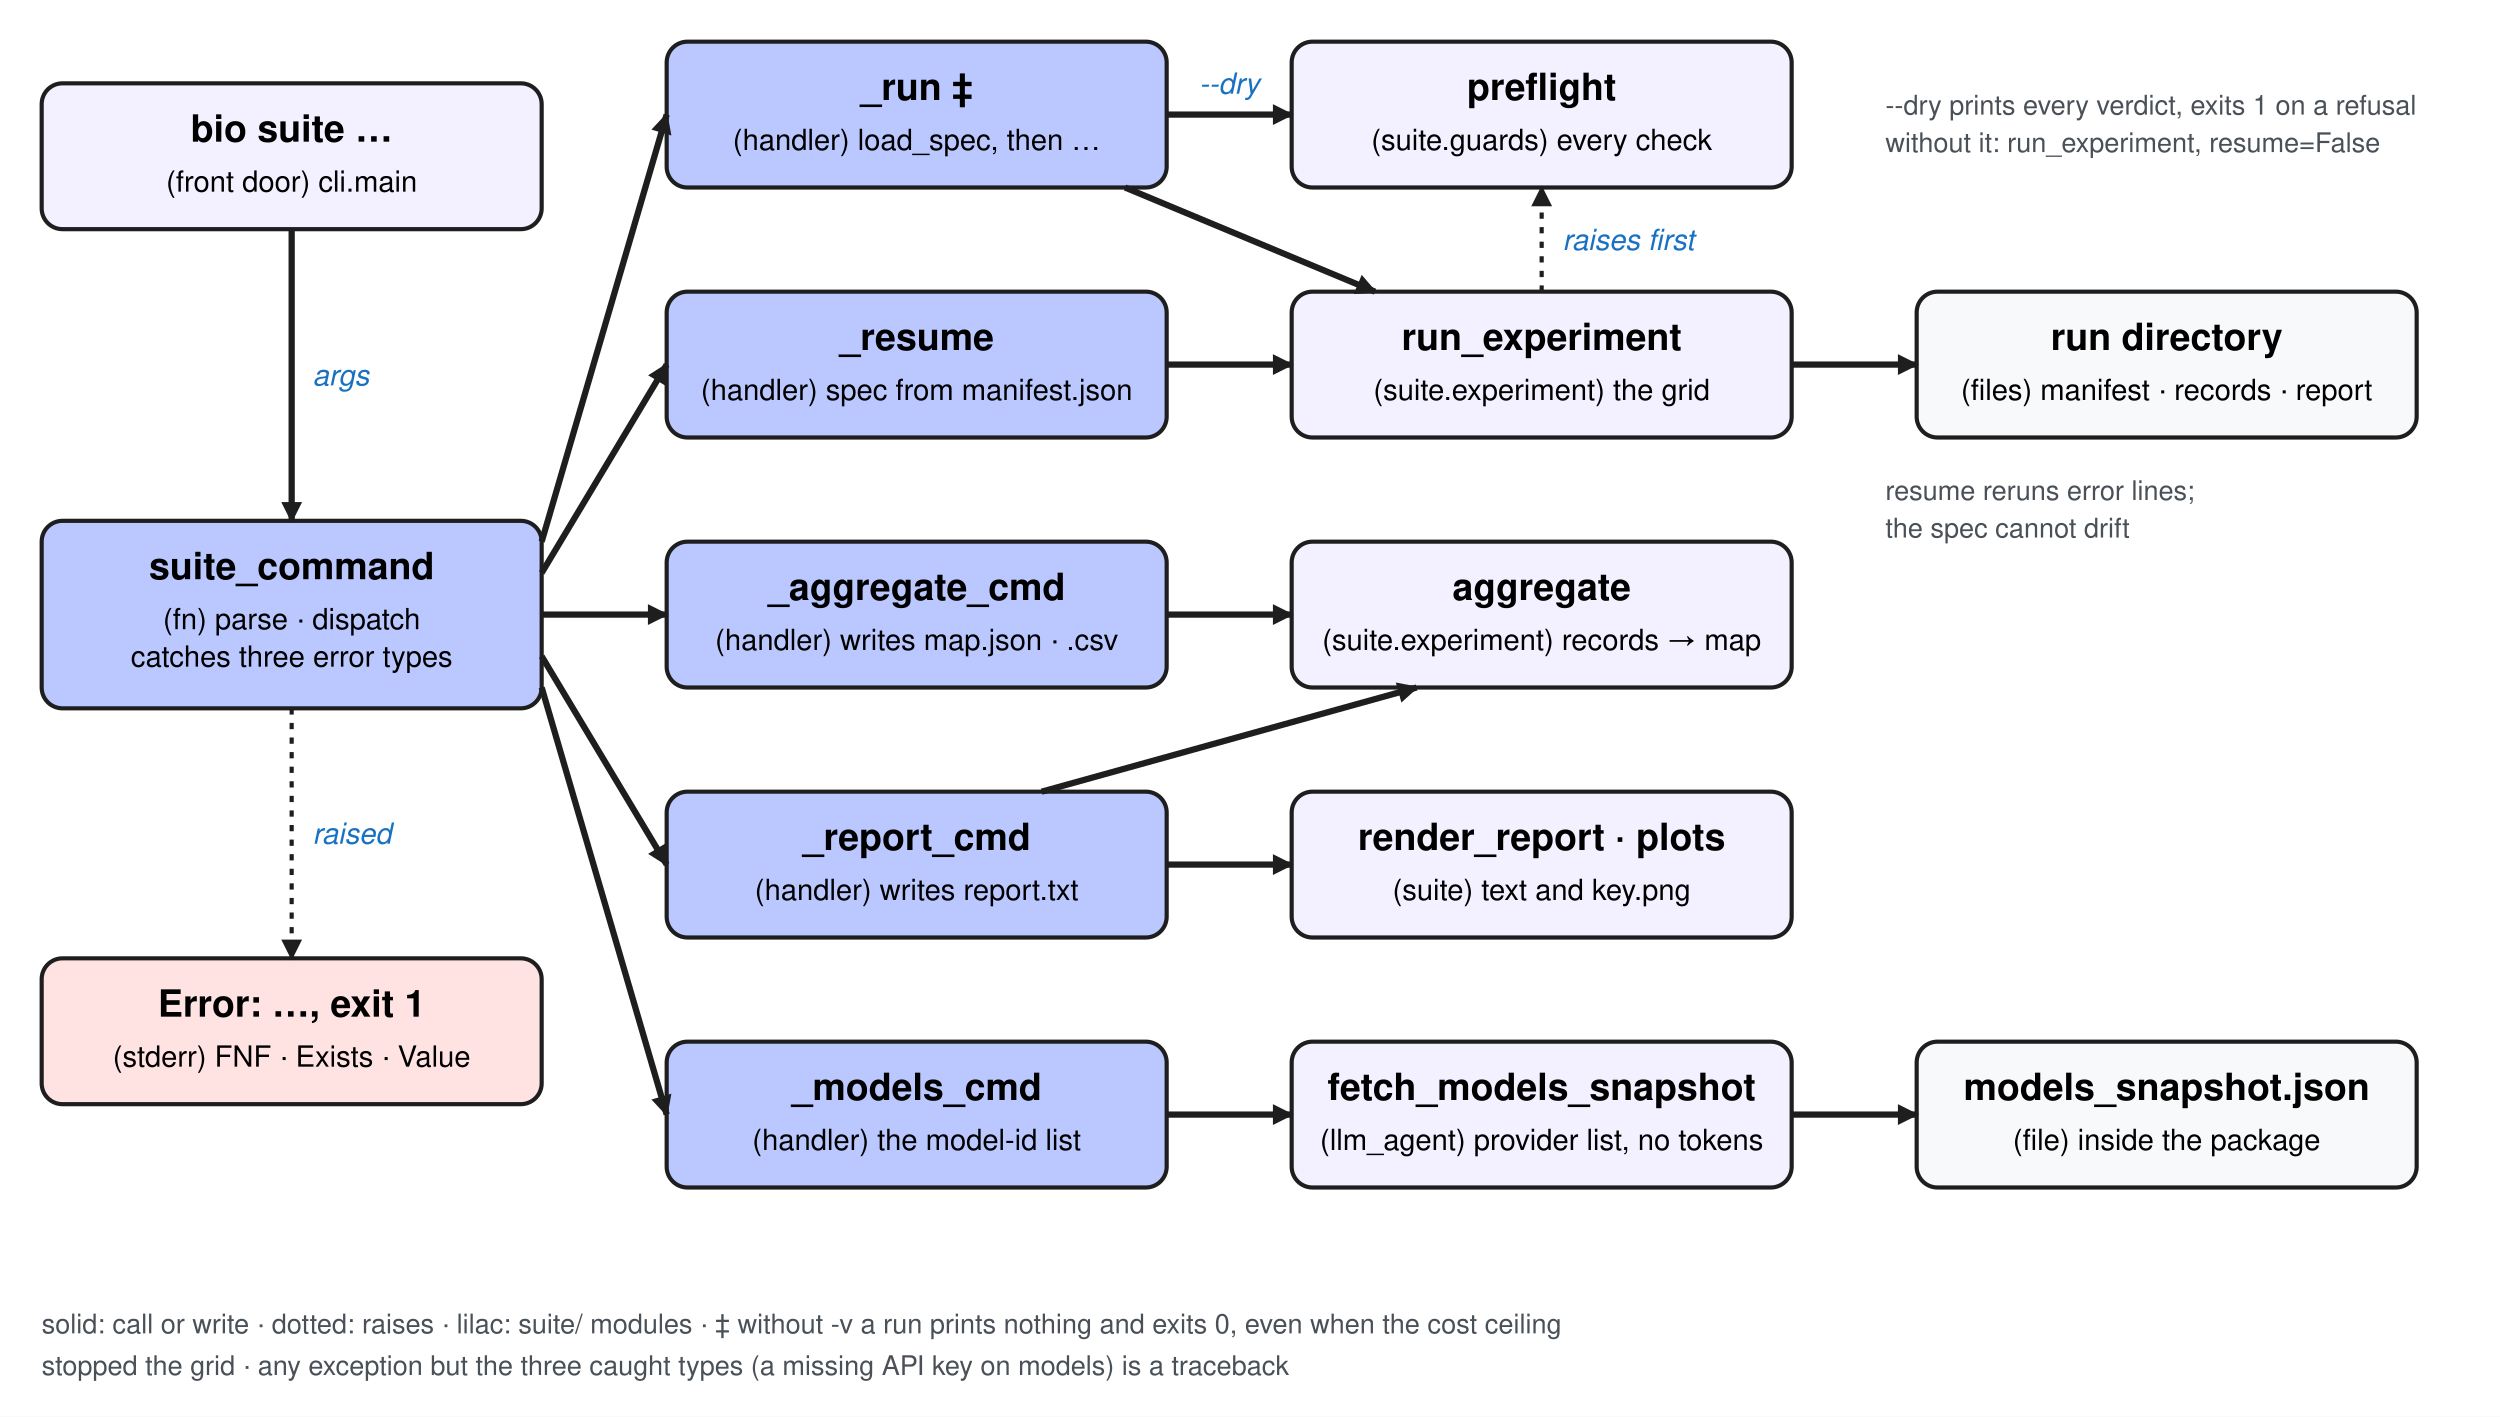
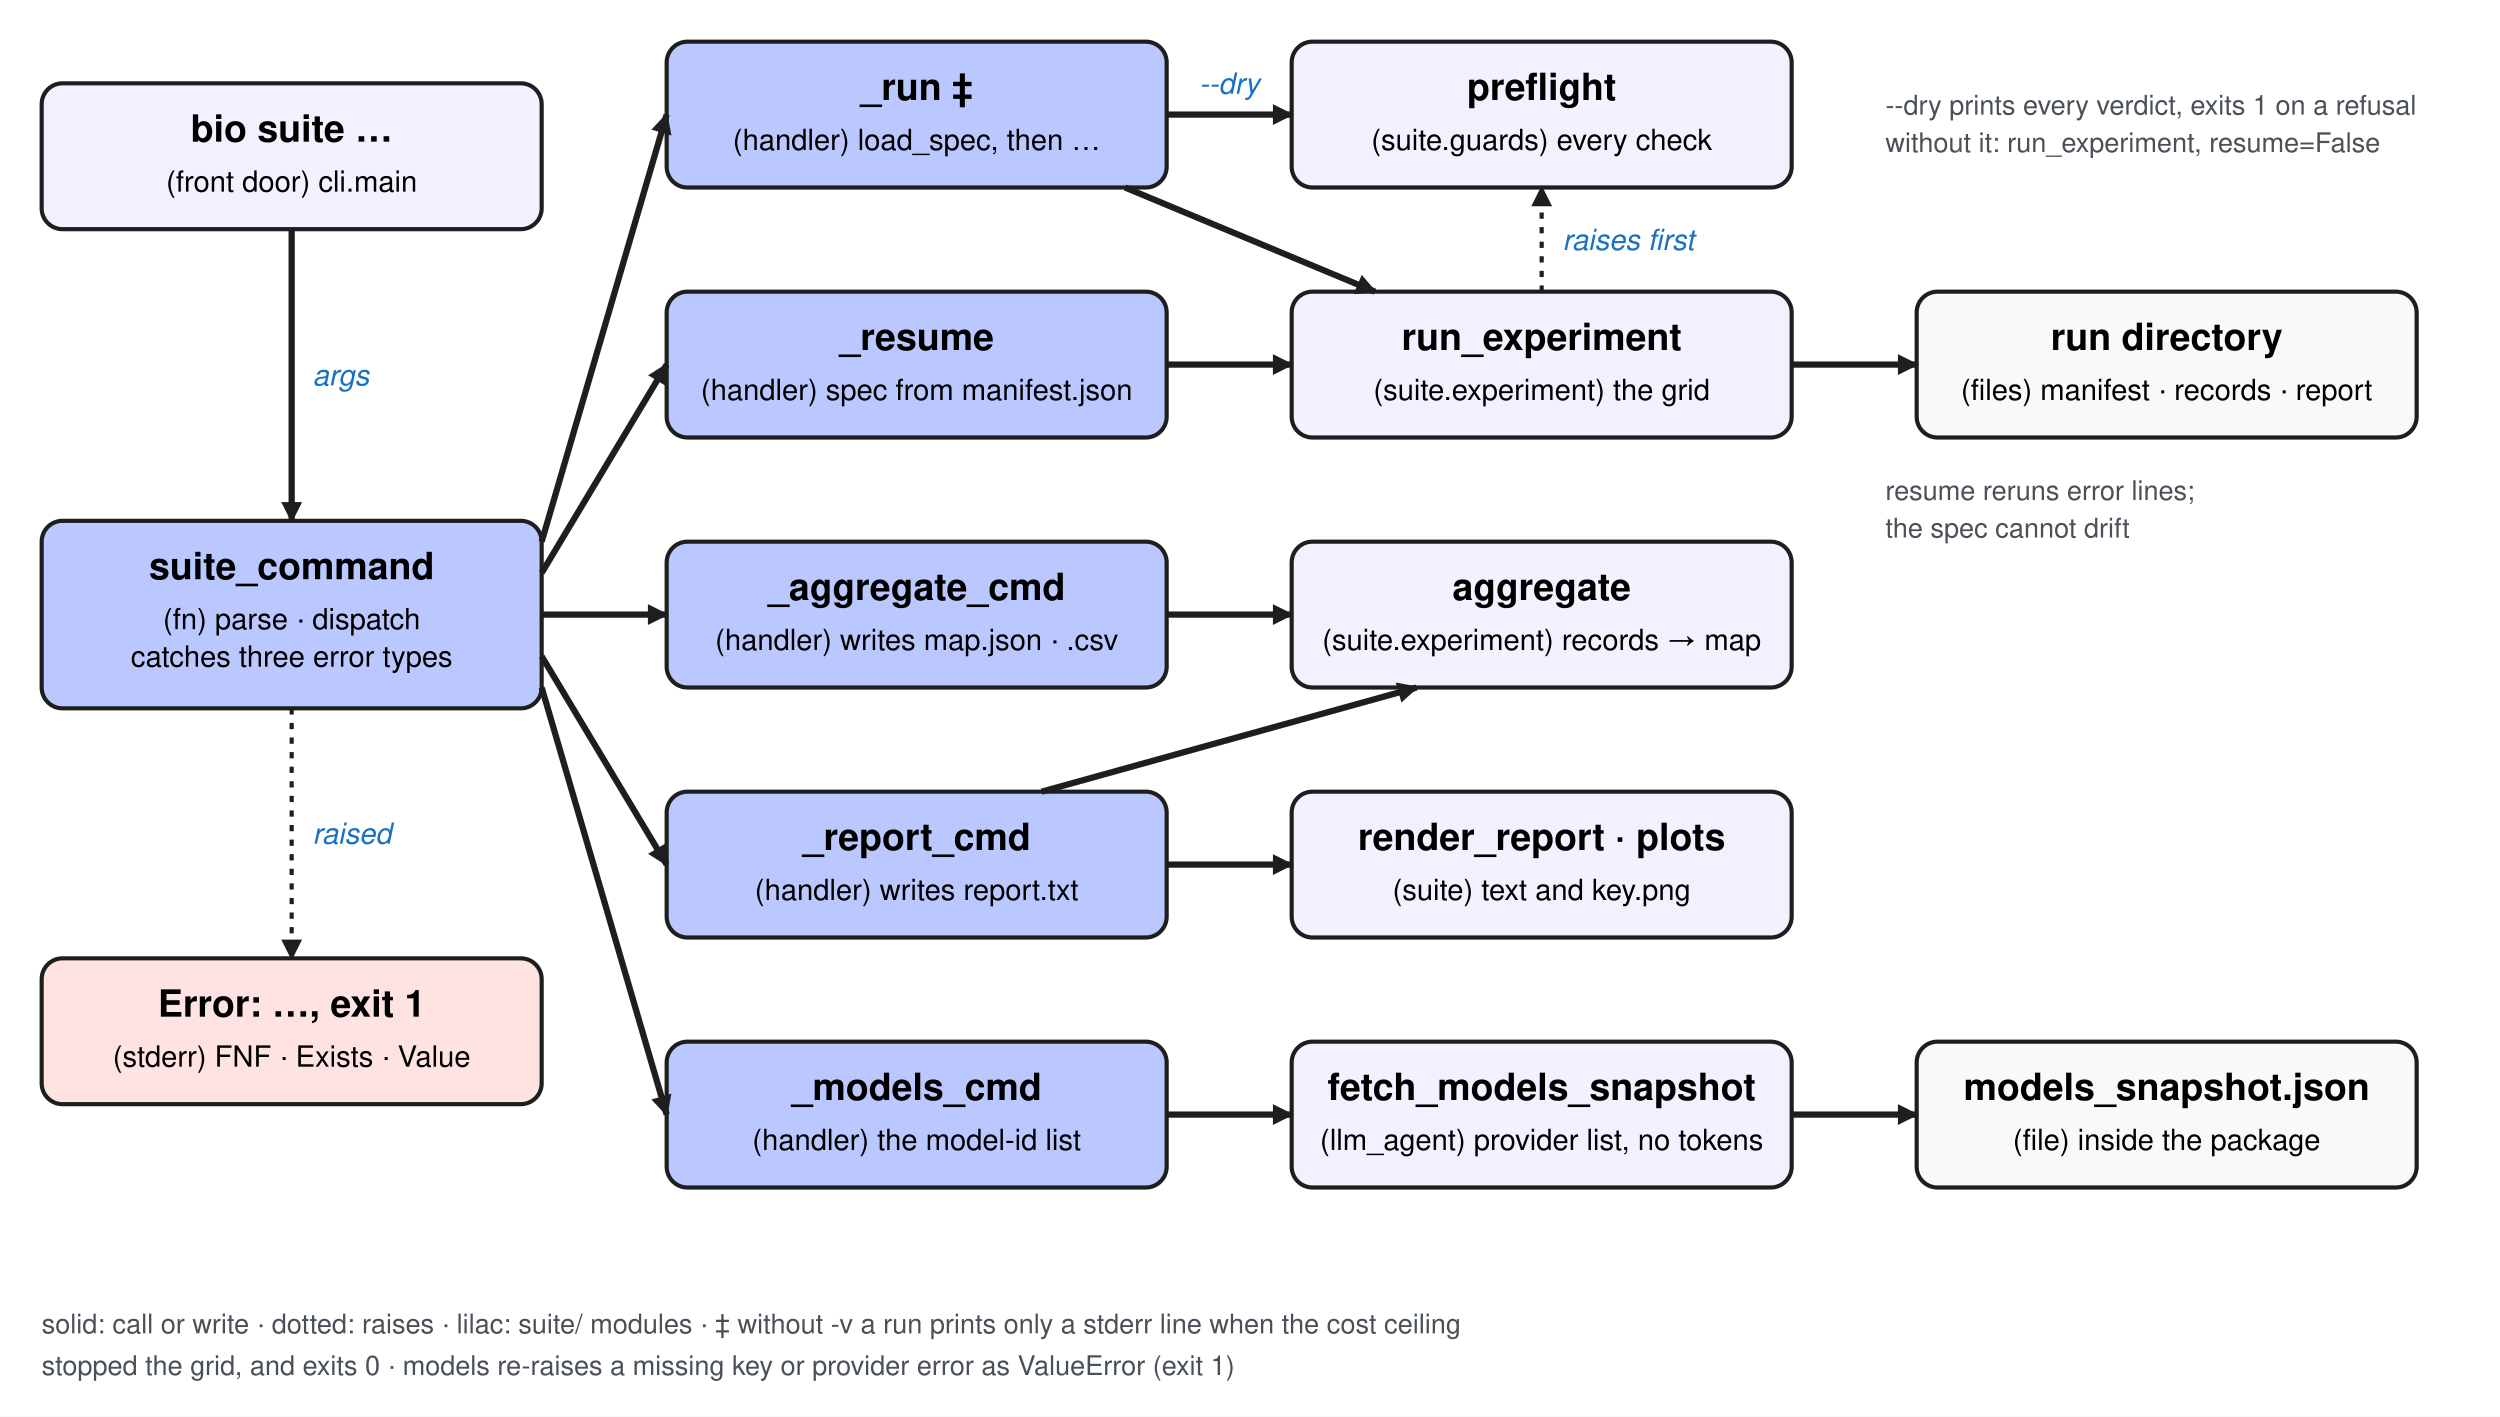
<svg xmlns="http://www.w3.org/2000/svg" width="2400" height="1360" viewBox="0 0 1200 680" font-family="Helvetica, Arial, sans-serif">
  <defs>
    <marker id="arrowhead" viewBox="0 0 10 10" refX="9" refY="5" markerUnits="userSpaceOnUse" markerWidth="10" markerHeight="10" orient="auto-start-reverse">
      <polygon id="arrowhead-shape" points="0,0 10,5 0,10" fill="#1e1e1e" />
    </marker>
  </defs>
  <rect id="bg" x="0" y="0" width="1200" height="680" fill="#ffffff" />
  <g id="n-cli">
    <rect id="n-cli-box" x="20" y="40" width="240" height="70" rx="10" fill="#f3f0ff" stroke="#1e1e1e" stroke-width="2" />
    <text id="n-cli-name" x="140.0" y="68" font-size="18" font-weight="600" text-anchor="middle">bio suite …</text>
    <text id="n-cli-kind" x="140.0" y="92" font-size="14" text-anchor="middle">(front door) cli.main</text>
  </g>
  <g id="n-sc">
    <rect id="n-sc-box" x="20" y="250" width="240" height="90" rx="10" fill="#bac8ff" stroke="#1e1e1e" stroke-width="2" />
    <text id="n-sc-name" x="140.0" y="278" font-size="18" font-weight="600" text-anchor="middle">suite_command</text>
    <text id="n-sc-kind" x="140.0" y="302" font-size="14" text-anchor="middle">(fn) parse · dispatch</text>
    <text id="n-sc-kind2" x="140.0" y="320" font-size="14" text-anchor="middle">catches three error types</text>
  </g>
  <g id="n-err">
    <rect id="n-err-box" x="20" y="460" width="240" height="70" rx="10" fill="#ffe3e3" stroke="#1e1e1e" stroke-width="2" />
    <text id="n-err-name" x="140.0" y="488" font-size="18" font-weight="600" text-anchor="middle">Error: …, exit 1</text>
    <text id="n-err-kind" x="140.0" y="512" font-size="14" text-anchor="middle">(stderr) FNF · Exists · Value</text>
  </g>
  <g id="n-run">
    <rect id="n-run-box" x="320" y="20" width="240" height="70" rx="10" fill="#bac8ff" stroke="#1e1e1e" stroke-width="2" />
    <text id="n-run-name" x="440.0" y="48" font-size="18" font-weight="600" text-anchor="middle">_run ‡</text>
    <text id="n-run-kind" x="440.0" y="72" font-size="14" text-anchor="middle">(handler) load_spec, then …</text>
  </g>
  <g id="n-res">
    <rect id="n-res-box" x="320" y="140" width="240" height="70" rx="10" fill="#bac8ff" stroke="#1e1e1e" stroke-width="2" />
    <text id="n-res-name" x="440.0" y="168" font-size="18" font-weight="600" text-anchor="middle">_resume</text>
    <text id="n-res-kind" x="440.0" y="192" font-size="14" text-anchor="middle">(handler) spec from manifest.json</text>
  </g>
  <g id="n-agg">
    <rect id="n-agg-box" x="320" y="260" width="240" height="70" rx="10" fill="#bac8ff" stroke="#1e1e1e" stroke-width="2" />
    <text id="n-agg-name" x="440.0" y="288" font-size="18" font-weight="600" text-anchor="middle">_aggregate_cmd</text>
    <text id="n-agg-kind" x="440.0" y="312" font-size="14" text-anchor="middle">(handler) writes map.json · .csv</text>
  </g>
  <g id="n-rep">
    <rect id="n-rep-box" x="320" y="380" width="240" height="70" rx="10" fill="#bac8ff" stroke="#1e1e1e" stroke-width="2" />
    <text id="n-rep-name" x="440.0" y="408" font-size="18" font-weight="600" text-anchor="middle">_report_cmd</text>
    <text id="n-rep-kind" x="440.0" y="432" font-size="14" text-anchor="middle">(handler) writes report.txt</text>
  </g>
  <g id="n-mod">
    <rect id="n-mod-box" x="320" y="500" width="240" height="70" rx="10" fill="#bac8ff" stroke="#1e1e1e" stroke-width="2" />
    <text id="n-mod-name" x="440.0" y="528" font-size="18" font-weight="600" text-anchor="middle">_models_cmd</text>
    <text id="n-mod-kind" x="440.0" y="552" font-size="14" text-anchor="middle">(handler) the model-id list</text>
  </g>
  <g id="n-pf">
    <rect id="n-pf-box" x="620" y="20" width="240" height="70" rx="10" fill="#f3f0ff" stroke="#1e1e1e" stroke-width="2" />
    <text id="n-pf-name" x="740.0" y="48" font-size="18" font-weight="600" text-anchor="middle">preflight</text>
    <text id="n-pf-kind" x="740.0" y="72" font-size="14" text-anchor="middle">(suite.guards) every check</text>
  </g>
  <g id="n-rx">
    <rect id="n-rx-box" x="620" y="140" width="240" height="70" rx="10" fill="#f3f0ff" stroke="#1e1e1e" stroke-width="2" />
    <text id="n-rx-name" x="740.0" y="168" font-size="18" font-weight="600" text-anchor="middle">run_experiment</text>
    <text id="n-rx-kind" x="740.0" y="192" font-size="14" text-anchor="middle">(suite.experiment) the grid</text>
  </g>
  <g id="n-man">
    <rect id="n-man-box" x="920" y="140" width="240" height="70" rx="10" fill="#f8f9fa" stroke="#1e1e1e" stroke-width="2" />
    <text id="n-man-name" x="1040.0" y="168" font-size="18" font-weight="600" text-anchor="middle">run directory</text>
    <text id="n-man-kind" x="1040.0" y="192" font-size="14" text-anchor="middle">(files) manifest · records · report</text>
  </g>
  <g id="n-aggfn">
    <rect id="n-aggfn-box" x="620" y="260" width="240" height="70" rx="10" fill="#f3f0ff" stroke="#1e1e1e" stroke-width="2" />
    <text id="n-aggfn-name" x="740.0" y="288" font-size="18" font-weight="600" text-anchor="middle">aggregate</text>
    <text id="n-aggfn-kind" x="740.0" y="312" font-size="14" text-anchor="middle">(suite.experiment) records → map</text>
  </g>
  <g id="n-rr">
    <rect id="n-rr-box" x="620" y="380" width="240" height="70" rx="10" fill="#f3f0ff" stroke="#1e1e1e" stroke-width="2" />
    <text id="n-rr-name" x="740.0" y="408" font-size="18" font-weight="600" text-anchor="middle">render_report · plots</text>
    <text id="n-rr-kind" x="740.0" y="432" font-size="14" text-anchor="middle">(suite) text and key.png</text>
  </g>
  <g id="n-fetch">
    <rect id="n-fetch-box" x="620" y="500" width="240" height="70" rx="10" fill="#f3f0ff" stroke="#1e1e1e" stroke-width="2" />
    <text id="n-fetch-name" x="740.0" y="528" font-size="18" font-weight="600" text-anchor="middle">fetch_models_snapshot</text>
    <text id="n-fetch-kind" x="740.0" y="552" font-size="14" text-anchor="middle">(llm_agent) provider list, no tokens</text>
  </g>
  <g id="n-snap">
    <rect id="n-snap-box" x="920" y="500" width="240" height="70" rx="10" fill="#f8f9fa" stroke="#1e1e1e" stroke-width="2" />
    <text id="n-snap-name" x="1040.0" y="528" font-size="18" font-weight="600" text-anchor="middle">models_snapshot.json</text>
    <text id="n-snap-kind" x="1040.0" y="552" font-size="14" text-anchor="middle">(file) inside the package</text>
  </g>
  <line id="e-cli-sc" x1="140" y1="110" x2="140" y2="250" stroke="#1e1e1e" stroke-width="3" marker-end="url(#arrowhead)" />
  <text id="l-cli-sc" x="150" y="185" font-size="14" fill="#1971c2" font-style="italic" text-anchor="start">args</text>
  <line id="e-sc-err" x1="140" y1="340" x2="140" y2="460" stroke="#1e1e1e" stroke-width="2" stroke-dasharray="3 4" marker-end="url(#arrowhead)" />
  <text id="l-sc-err" x="150" y="405" font-size="14" fill="#1971c2" font-style="italic" text-anchor="start">raised</text>
  <line id="e-sc-run" x1="260" y1="260" x2="320" y2="55" stroke="#1e1e1e" stroke-width="3" marker-end="url(#arrowhead)" />
  <line id="e-sc-res" x1="260" y1="275" x2="320" y2="175" stroke="#1e1e1e" stroke-width="3" marker-end="url(#arrowhead)" />
  <line id="e-sc-agg" x1="260" y1="295" x2="320" y2="295" stroke="#1e1e1e" stroke-width="3" marker-end="url(#arrowhead)" />
  <line id="e-sc-rep" x1="260" y1="315" x2="320" y2="415" stroke="#1e1e1e" stroke-width="3" marker-end="url(#arrowhead)" />
  <line id="e-sc-mod" x1="260" y1="330" x2="320" y2="535" stroke="#1e1e1e" stroke-width="3" marker-end="url(#arrowhead)" />
  <line id="e-run-pf" x1="560" y1="55" x2="620" y2="55" stroke="#1e1e1e" stroke-width="3" marker-end="url(#arrowhead)" />
  <text id="l-run-pf" x="590" y="45" font-size="14" fill="#1971c2" font-style="italic" text-anchor="middle">--dry</text>
  <line id="e-run-rx" x1="540" y1="90" x2="660" y2="140" stroke="#1e1e1e" stroke-width="3" marker-end="url(#arrowhead)" />
  <line id="e-res-rx" x1="560" y1="175" x2="620" y2="175" stroke="#1e1e1e" stroke-width="3" marker-end="url(#arrowhead)" />
  <line id="e-rx-pf" x1="740" y1="140" x2="740" y2="90" stroke="#1e1e1e" stroke-width="2" stroke-dasharray="3 4" marker-end="url(#arrowhead)" />
  <text id="l-rx-pf" x="750" y="120" font-size="14" fill="#1971c2" font-style="italic" text-anchor="start">raises first</text>
  <line id="e-rx-man" x1="860" y1="175" x2="920" y2="175" stroke="#1e1e1e" stroke-width="3" marker-end="url(#arrowhead)" />
  <line id="e-agg-fn" x1="560" y1="295" x2="620" y2="295" stroke="#1e1e1e" stroke-width="3" marker-end="url(#arrowhead)" />
  <line id="e-rep-agg" x1="500" y1="380" x2="680" y2="330" stroke="#1e1e1e" stroke-width="3" marker-end="url(#arrowhead)" />
  <line id="e-rep-rr" x1="560" y1="415" x2="620" y2="415" stroke="#1e1e1e" stroke-width="3" marker-end="url(#arrowhead)" />
  <line id="e-mod-fetch" x1="560" y1="535" x2="620" y2="535" stroke="#1e1e1e" stroke-width="3" marker-end="url(#arrowhead)" />
  <line id="e-fetch-snap" x1="860" y1="535" x2="920" y2="535" stroke="#1e1e1e" stroke-width="3" marker-end="url(#arrowhead)" />
  <text id="t-n-run" x="905" y="55" font-size="13" fill="#495057" text-anchor="start" xml:space="preserve">--dry prints every verdict, exits 1 on a refusal</text>
  <text id="t-n-run2" x="905" y="73" font-size="13" fill="#495057" text-anchor="start" xml:space="preserve">without it: run_experiment, resume=False</text>
  <text id="t-n-res" x="905" y="240" font-size="13" fill="#495057" text-anchor="start" xml:space="preserve">resume reruns error lines;</text>
  <text id="t-n-res2" x="905" y="258" font-size="13" fill="#495057" text-anchor="start" xml:space="preserve">the spec cannot drift</text>
-   <text id="t-legend" x="20" y="640" font-size="13" fill="#495057" text-anchor="start" xml:space="preserve">solid: call or write · dotted: raises · lilac: suite/ modules · ‡ without -v a run prints nothing and exits 0, even when the cost ceiling</text>
-   <text id="t-legend2" x="20" y="660" font-size="13" fill="#495057" text-anchor="start" xml:space="preserve">stopped the grid · any exception but the three caught types (a missing API key on models) is a traceback</text>
+   <text id="t-legend" x="20" y="640" font-size="13" fill="#495057" text-anchor="start" xml:space="preserve">solid: call or write · dotted: raises · lilac: suite/ modules · ‡ without -v a run prints only a stderr line when the cost ceiling</text>
+   <text id="t-legend2" x="20" y="660" font-size="13" fill="#495057" text-anchor="start" xml:space="preserve">stopped the grid, and exits 0 · models re-raises a missing key or provider error as ValueError (exit 1)</text>
</svg>
